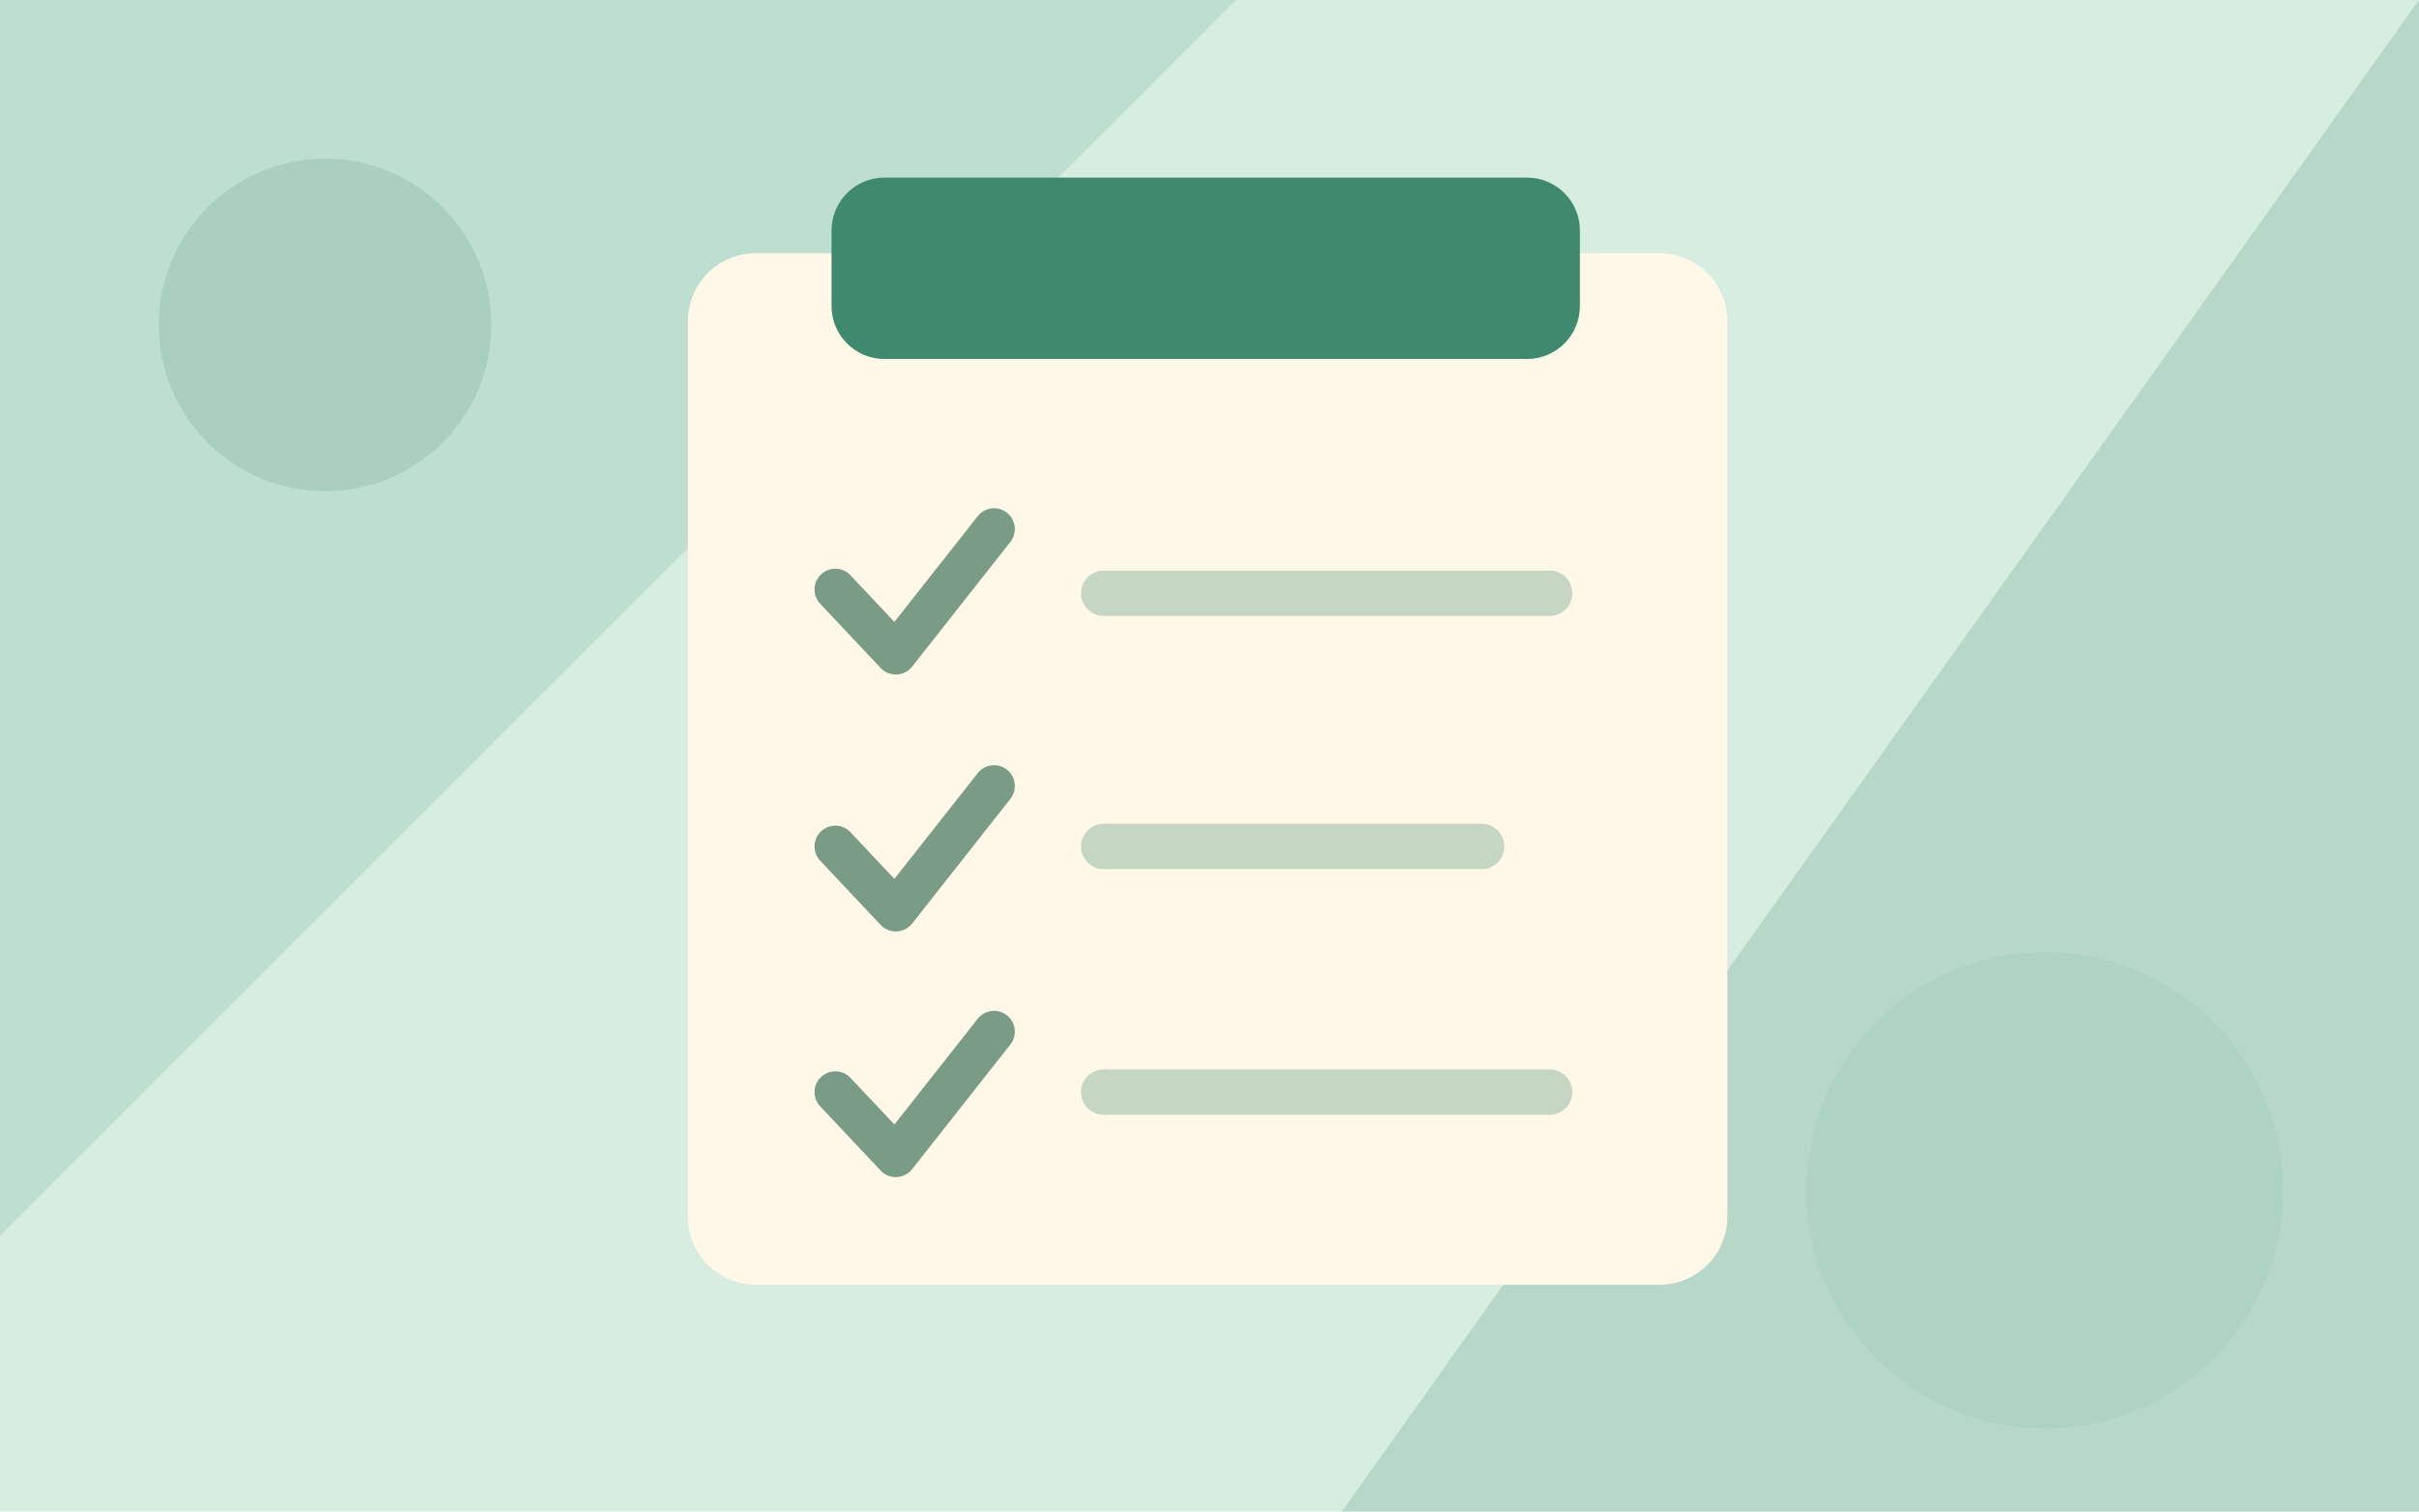
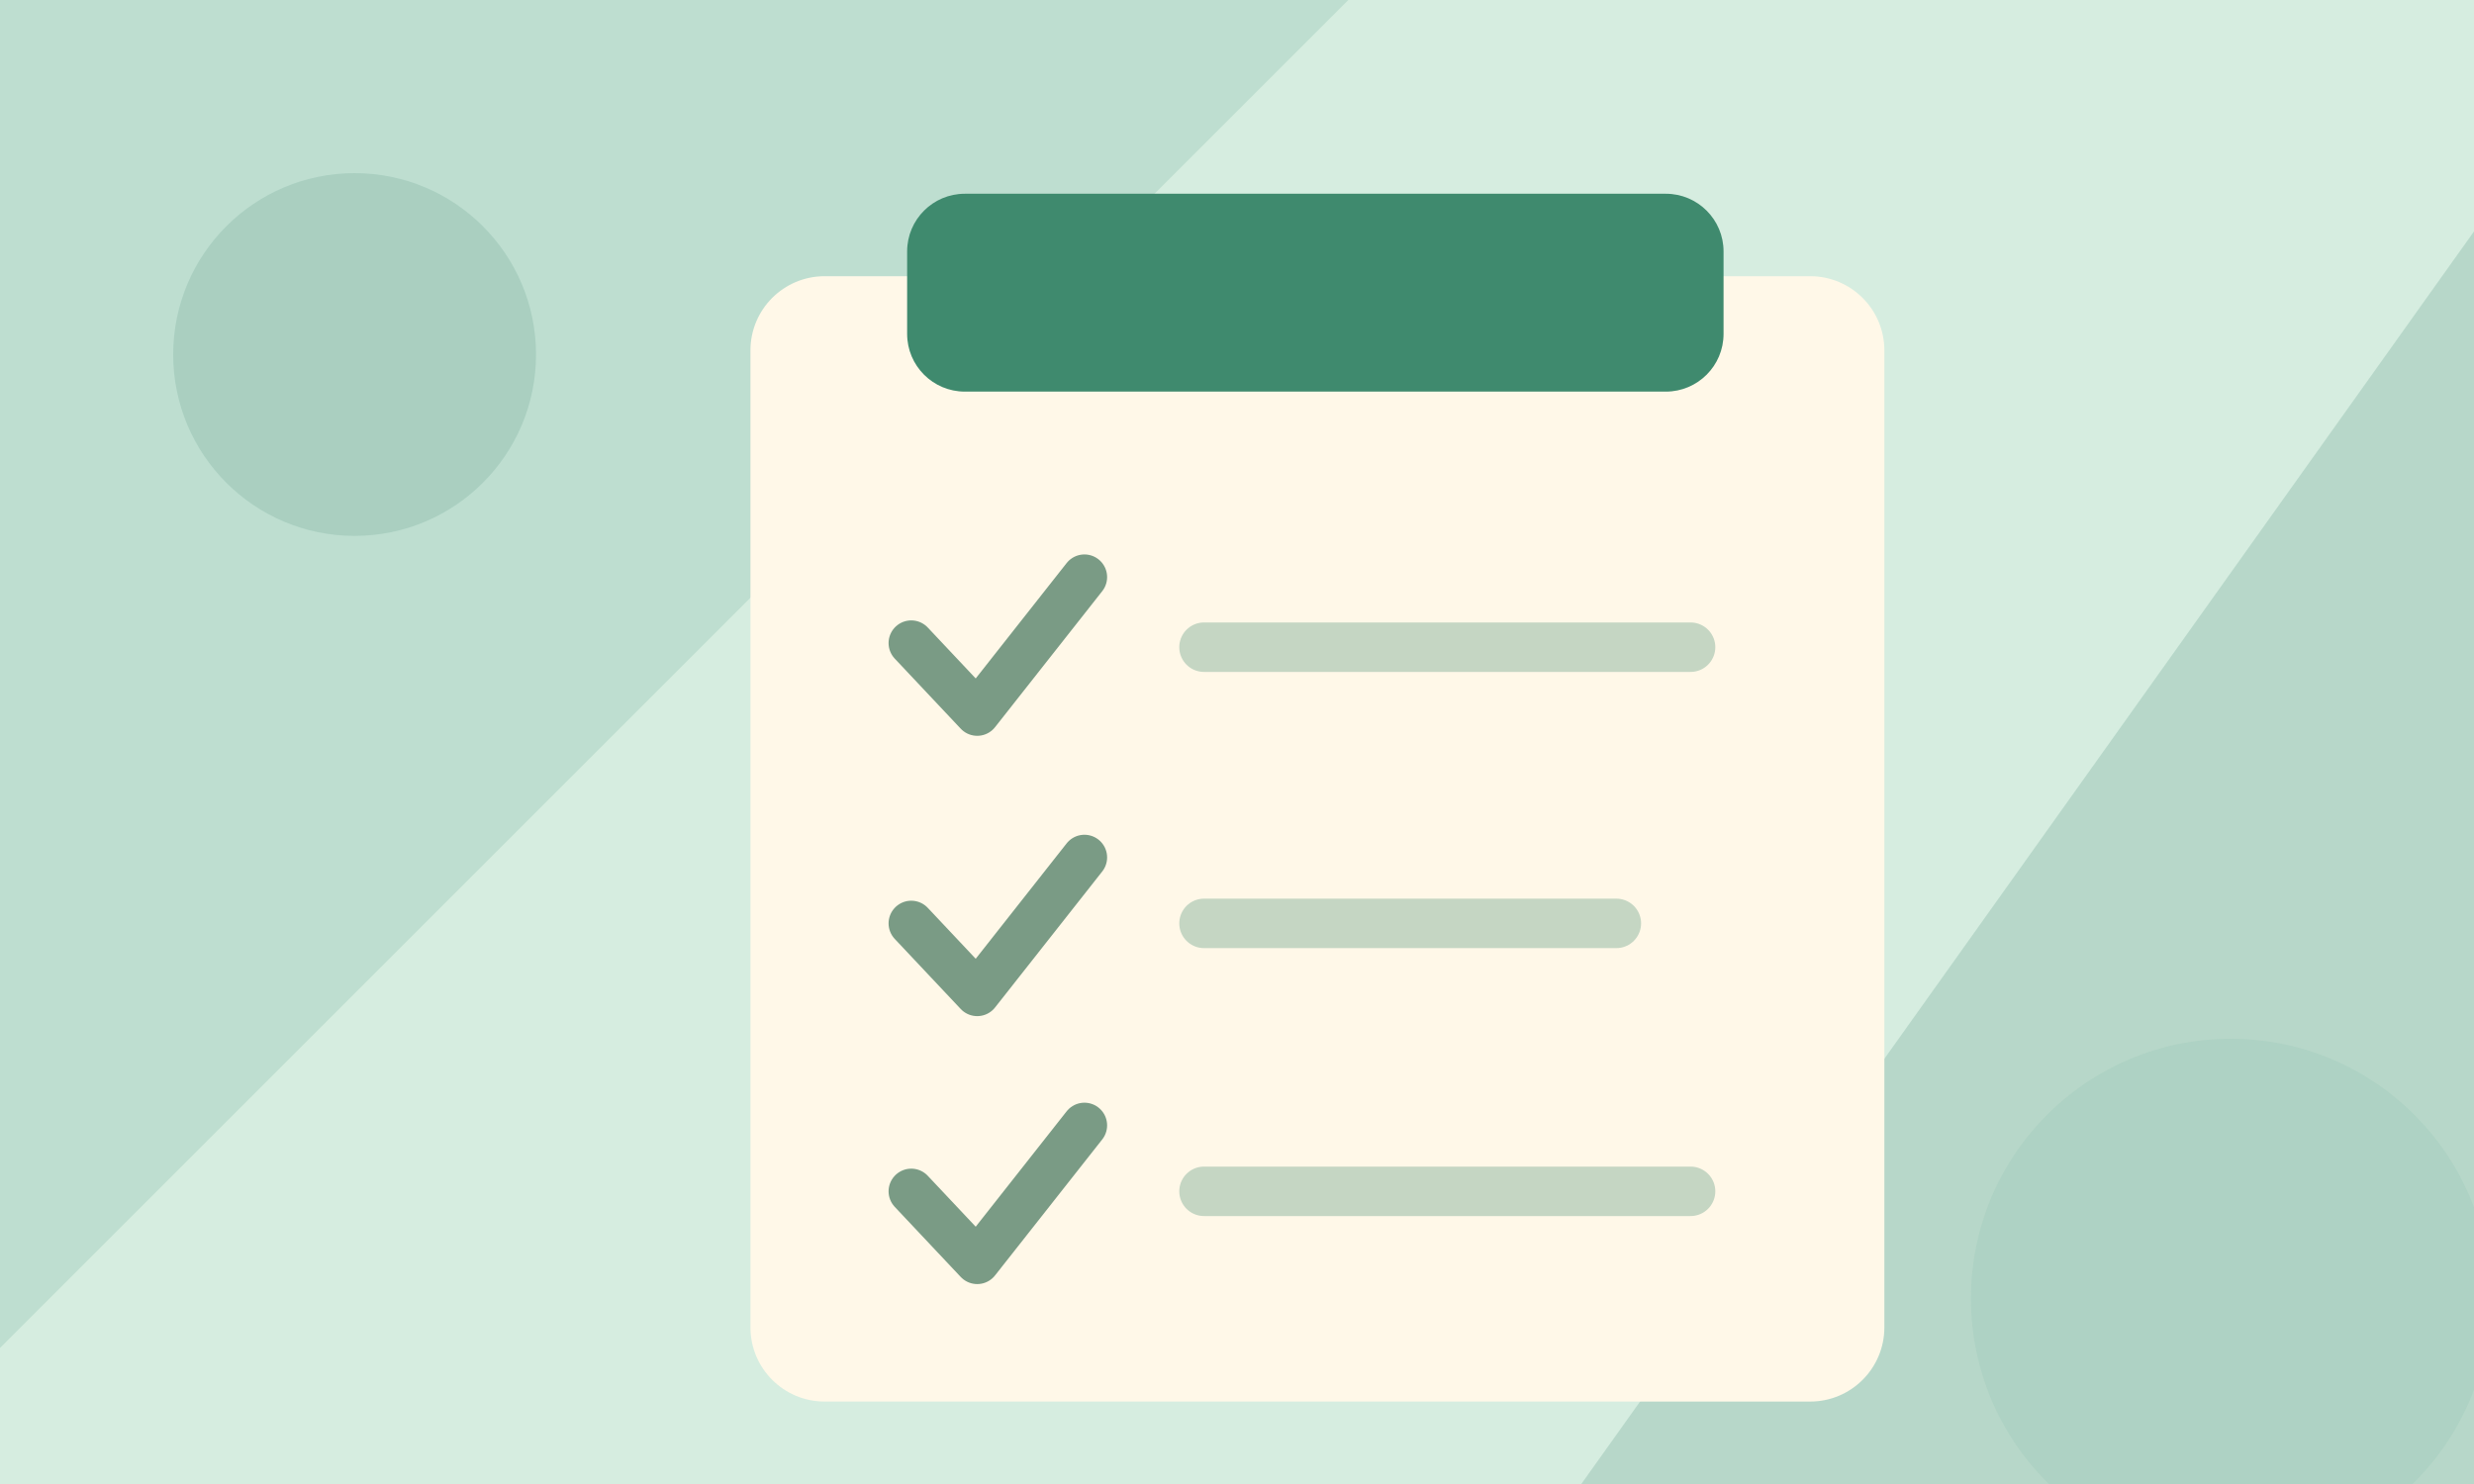
- <svg xmlns="http://www.w3.org/2000/svg" viewBox="0 0 640 400" role="img" aria-label="friday sunnah checklist geometric illustration">
-   <rect width="640" height="400" fill="#d6ede0" />
+ <svg xmlns="http://www.w3.org/2000/svg" viewBox="0 0 600 360" role="img" aria-label="friday sunnah checklist geometric illustration">
+   <polygon points="0,0 120,0 0,100" fill="#c9e0ce" opacity=".2" />
+   <polygon points="120,0 235,0 176,89" fill="#b6d5c4" opacity=".2" />
+   <polygon points="235,0 346,0 292,65" fill="#e0e7d4" opacity=".2" />
+   <polygon points="346,0 460,0 418,84" fill="#d3e0c5" opacity=".2" />
+   <polygon points="460,0 600,0 600,95" fill="#b4d0c2" opacity=".2" />
+   <polygon points="0,260 75,360 0,360" fill="#eddcc7" opacity=".2" />
+   <polygon points="75,360 190,360 133,286" fill="#decbbd" opacity=".2" />
+   <polygon points="190,360 320,360 250,299" fill="#bfcdd0" opacity=".2" />
+   <polygon points="320,360 460,360 394,290" fill="#c3dae0" opacity=".2" />
+   <polygon points="460,360 600,360 600,270" fill="#d8cbd6" opacity=".2" />
+   <rect width="600" height="360" fill="#d6ede0" />
  <path d="M0 0h327L0 327z" fill="#91c2b2" opacity=".35" />
  <path d="M640 0v400H355z" fill="#4d8d7c" opacity=".23" />
  <circle cx="86" cy="86" r="44" fill="#4d8d7c" opacity=".18" />
  <circle cx="541" cy="315" r="63" fill="#91c2b2" opacity=".24" />
  <rect x="182" y="67" width="275" height="273" rx="18" fill="#fff8e8" />
  <rect x="220" y="47" width="198" height="48" rx="14" fill="#3f8a6e" />
  <g stroke="#7a9b85" stroke-width="11" fill="none" stroke-linecap="round" stroke-linejoin="round">
    <path d="M221 156l16 17 26-33" />
    <path d="M221 224l16 17 26-33" />
    <path d="M221 289l16 17 26-33" />
  </g>
  <g stroke="#c5d6c3" stroke-width="12" stroke-linecap="round">
    <path d="M292 157h118" />
    <path d="M292 224h100" />
    <path d="M292 289h118" />
  </g>
</svg>
